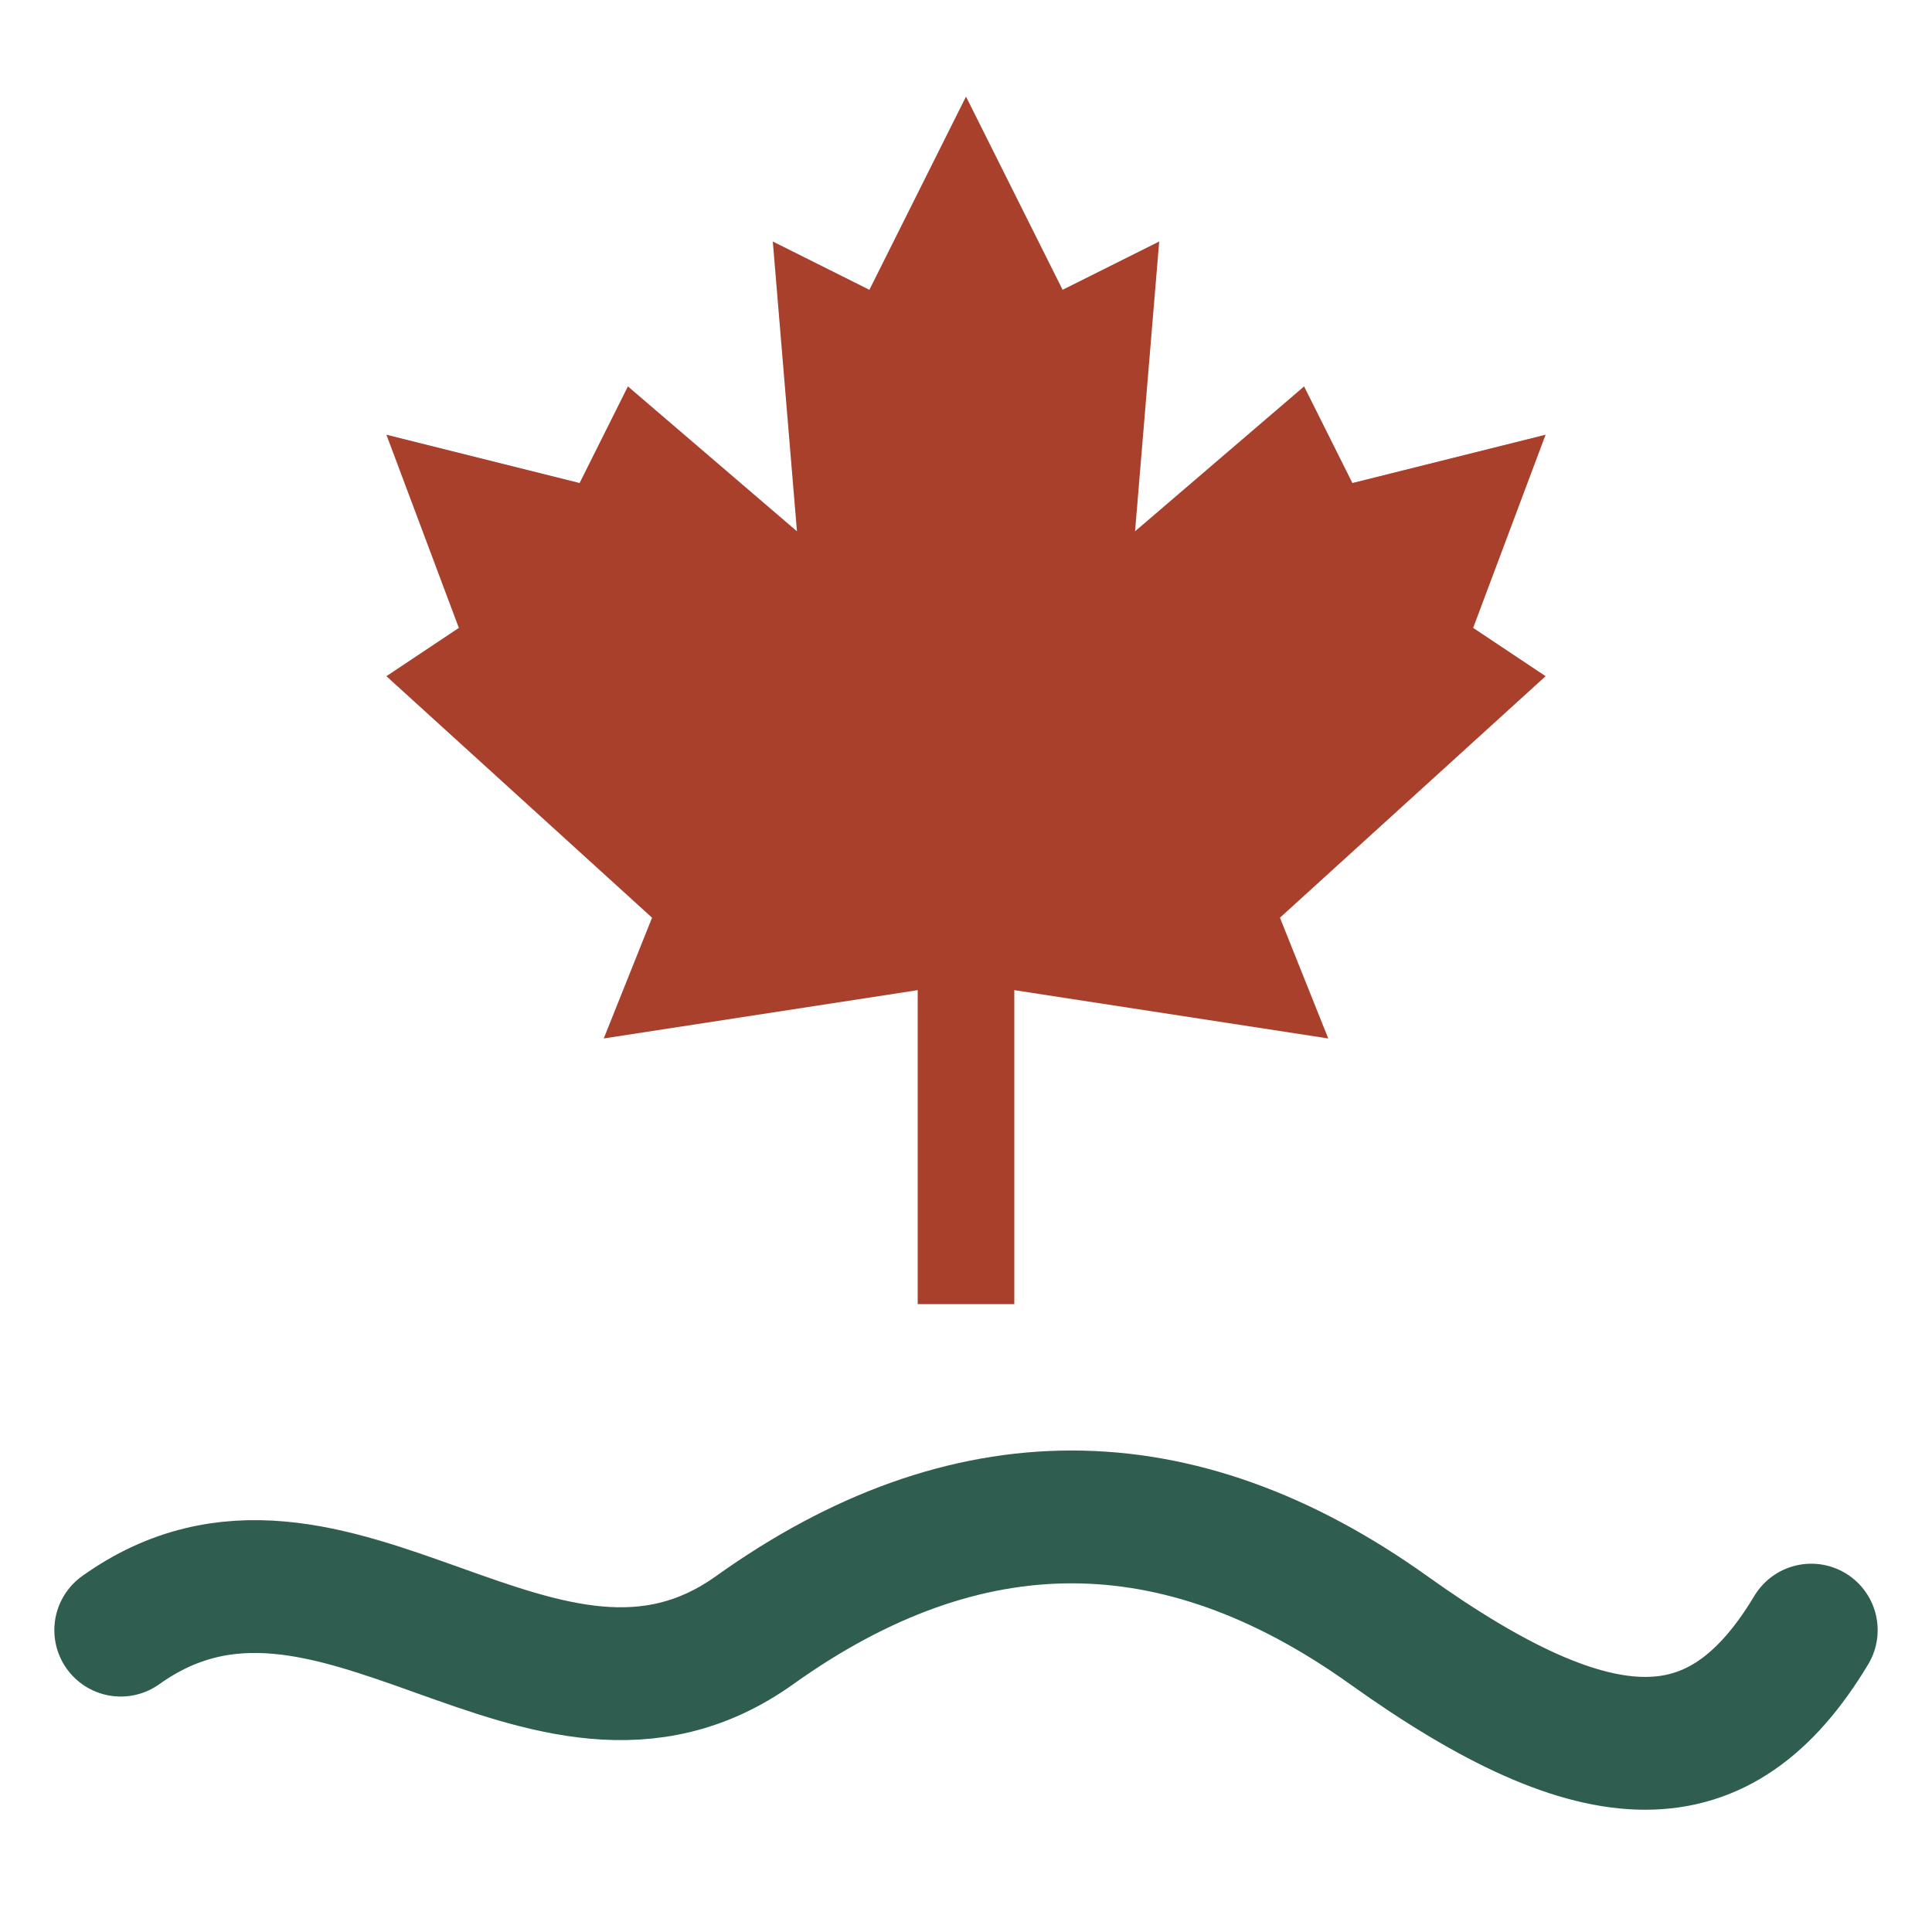
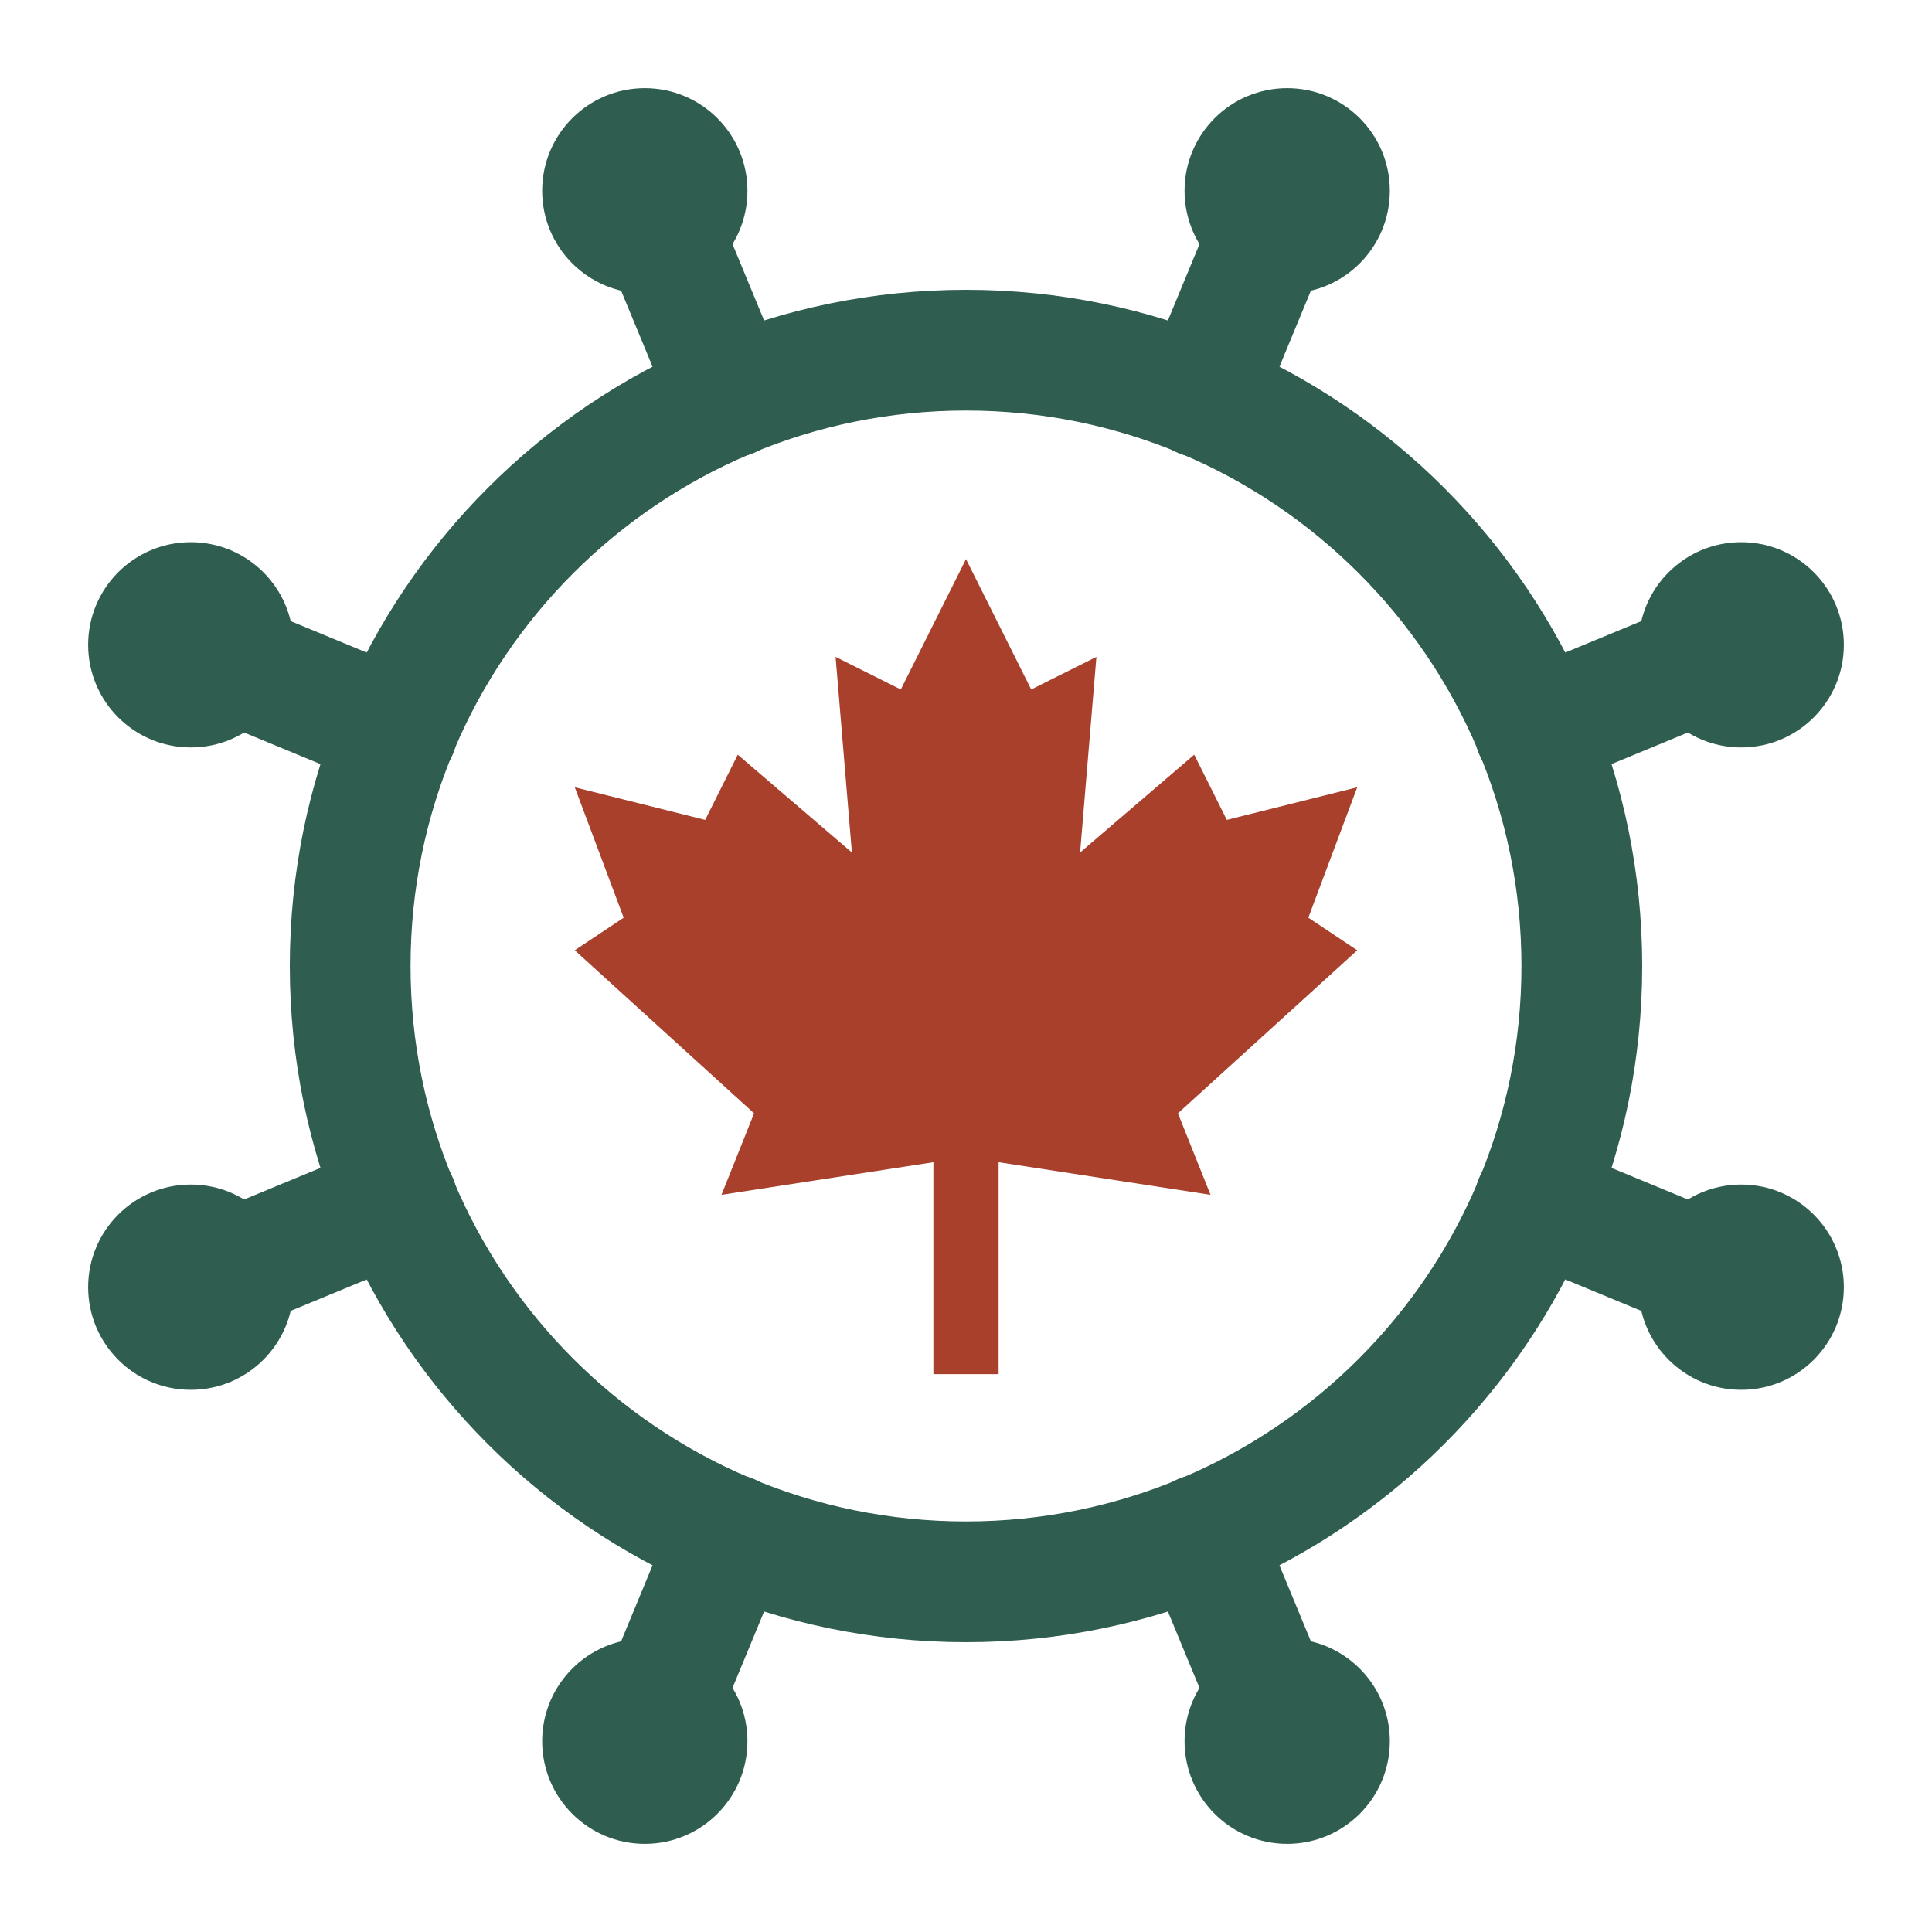
<svg xmlns="http://www.w3.org/2000/svg" viewBox="0 0 32 32">
-   <style>.leaf{fill:#a8402c}.wave{stroke:#2f5d50}@media (prefers-color-scheme:dark){.leaf{fill:#e48a72}.wave{stroke:#7fb8a4}}</style>
-   <path class="leaf" fill="#a8402c" d="M16 2 18 6 20 5 19.5 11 23 8 24 10 28 9 26.5 13 28 14 22.5 19 23.5 21.5 17 20.5 17 27 15 27 15 20.5 8.5 21.5 9.5 19 4 14 5.5 13 4 9 8 10 9 8 12.5 11 12 5 14 6Z" transform="translate(3.2 0) scale(.8)" />
-   <path class="wave" d="M2 27 C5.5 24.5 9 29.5 12.5 27 S19.5 24.5 23 27 S28.5 29.5 30 27" fill="none" stroke="#2f5d50" stroke-width="2.2" stroke-linecap="round" />
+   <style>.leaf{fill:#a8402c}.wheel{fill:none;stroke:#2f5d50;stroke-width:2;stroke-linecap:round}.knob{fill:#2f5d50}@media (prefers-color-scheme:dark){.leaf{fill:#e48a72}.wheel{stroke:#7fb8a4}.knob{fill:#7fb8a4}}</style>
+   <path class="leaf" d="M16 2 18 6 20 5 19.5 11 23 8 24 10 28 9 26.5 13 28 14 22.5 19 23.5 21.5 17 20.5 17 27 15 27 15 20.5 8.5 21.5 9.5 19 4 14 5.5 13 4 9 8 10 9 8 12.5 11 12 5 14 6Z" transform="translate(7.36 8.18) scale(.54)" />
+   <circle class="wheel" cx="16" cy="16" r="10.2" />
+   <path class="wheel" d="M25.42 19.90L28.20 21.05M19.90 25.42L21.05 28.20M12.10 25.42L10.95 28.20M6.58 19.90L3.80 21.05M6.58 12.10L3.80 10.95M12.10 6.58L10.95 3.80M19.90 6.58L21.05 3.80M25.42 12.10L28.20 10.95" />
+   <circle class="knob" cx="28.84" cy="21.32" r="1.7" />
+   <circle class="knob" cx="21.32" cy="28.84" r="1.7" />
+   <circle class="knob" cx="10.68" cy="28.84" r="1.7" />
+   <circle class="knob" cx="3.16" cy="21.32" r="1.7" />
+   <circle class="knob" cx="3.16" cy="10.68" r="1.7" />
+   <circle class="knob" cx="10.68" cy="3.16" r="1.7" />
+   <circle class="knob" cx="21.32" cy="3.16" r="1.7" />
+   <circle class="knob" cx="28.84" cy="10.68" r="1.7" />
</svg>
